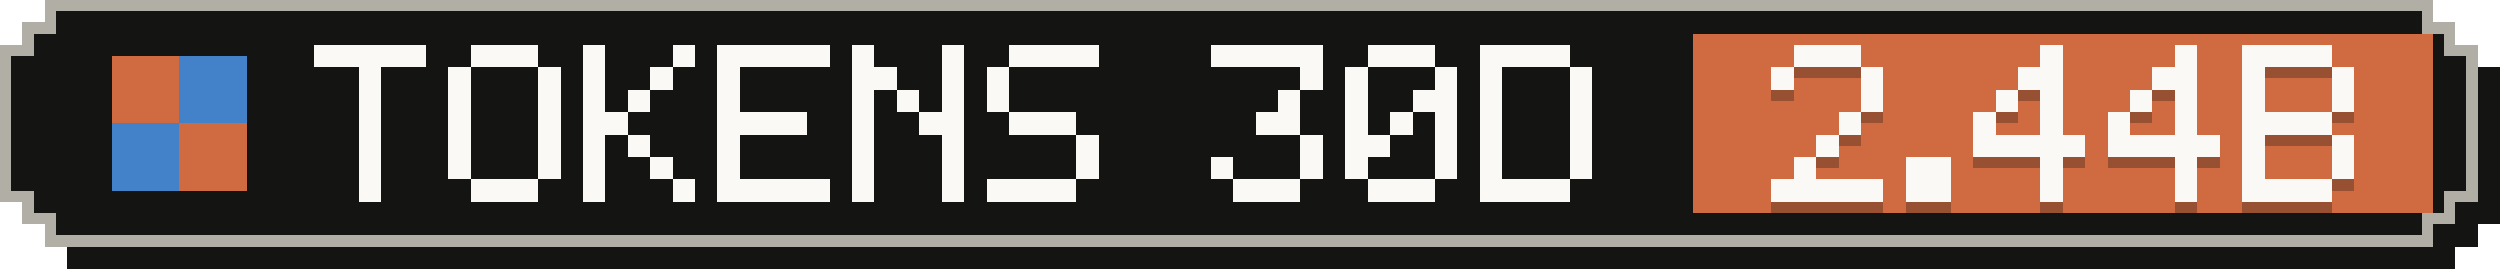
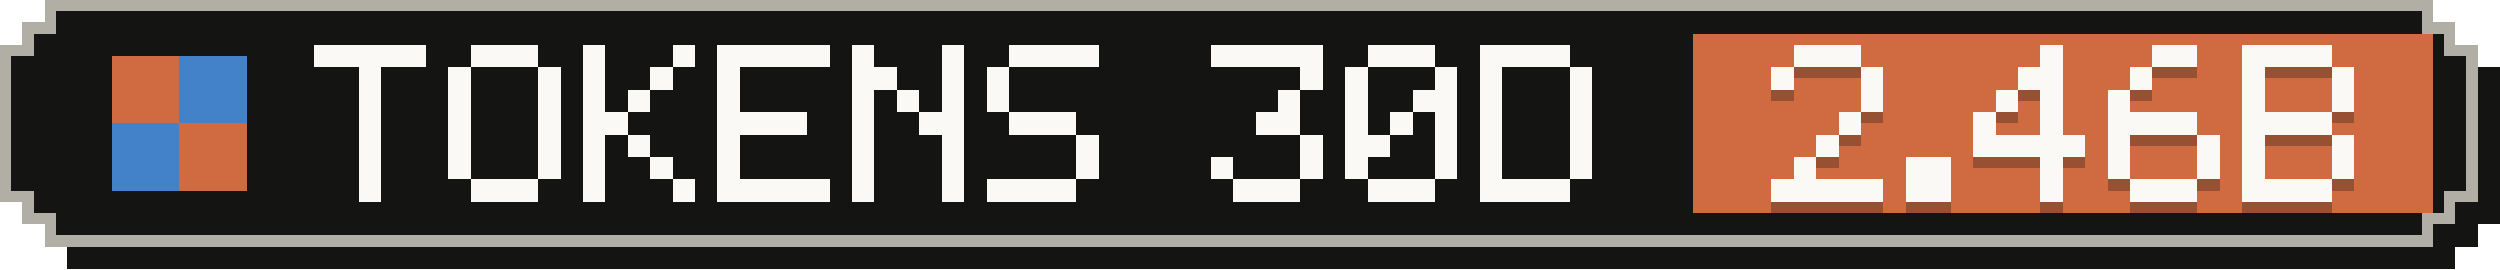
- <svg xmlns="http://www.w3.org/2000/svg" width="223" height="24" viewBox="0 0 223 24" role="img" aria-label="Tokens, last 30 days: 2.44B">
+ <svg xmlns="http://www.w3.org/2000/svg" width="223" height="24" viewBox="0 0 223 24" role="img" aria-label="Tokens, last 30 days: 2.46B">
  <g shape-rendering="crispEdges">
    <path fill="#141413" d="M6,2 H219 V4 H221 V6 H223 V20 H221 V22 H219 V24 H6 V22 H4 V20 H2 V6 H4 V4 H6 Z" />
    <path fill="#b0aea5" d="M4,0 H217 V2 H219 V4 H221 V18 H219 V20 H217 V22 H4 V20 H2 V18 H0 V4 H2 V2 H4 Z" />
    <path fill="#141413" d="M5,1 H216 V3 H218 V5 H220 V17 H218 V19 H216 V21 H5 V19 H3 V17 H1 V5 H3 V3 H5 Z" />
    <rect fill="#d06a41" x="151" y="3" width="66" height="16" />
    <g fill="#d06a41">
      <rect x="10" y="5" width="6" height="6" />
      <rect x="16" y="11" width="6" height="6" />
    </g>
    <g fill="#4382c9">
      <rect x="16" y="5" width="6" height="6" />
      <rect x="10" y="11" width="6" height="6" />
    </g>
    <g fill="#faf9f5">
      <rect x="28" y="4" width="10" height="2" />
      <rect x="32" y="6" width="2" height="2" />
      <rect x="32" y="8" width="2" height="2" />
      <rect x="32" y="10" width="2" height="2" />
      <rect x="32" y="12" width="2" height="2" />
      <rect x="32" y="14" width="2" height="2" />
      <rect x="32" y="16" width="2" height="2" />
      <rect x="42" y="4" width="6" height="2" />
      <rect x="40" y="6" width="2" height="2" />
      <rect x="48" y="6" width="2" height="2" />
      <rect x="40" y="8" width="2" height="2" />
      <rect x="48" y="8" width="2" height="2" />
      <rect x="40" y="10" width="2" height="2" />
      <rect x="48" y="10" width="2" height="2" />
      <rect x="40" y="12" width="2" height="2" />
      <rect x="48" y="12" width="2" height="2" />
      <rect x="40" y="14" width="2" height="2" />
      <rect x="48" y="14" width="2" height="2" />
      <rect x="42" y="16" width="6" height="2" />
      <rect x="52" y="4" width="2" height="2" />
      <rect x="60" y="4" width="2" height="2" />
      <rect x="52" y="6" width="2" height="2" />
      <rect x="58" y="6" width="2" height="2" />
      <rect x="52" y="8" width="2" height="2" />
      <rect x="56" y="8" width="2" height="2" />
      <rect x="52" y="10" width="4" height="2" />
      <rect x="52" y="12" width="2" height="2" />
      <rect x="56" y="12" width="2" height="2" />
      <rect x="52" y="14" width="2" height="2" />
      <rect x="58" y="14" width="2" height="2" />
      <rect x="52" y="16" width="2" height="2" />
      <rect x="60" y="16" width="2" height="2" />
      <rect x="64" y="4" width="10" height="2" />
      <rect x="64" y="6" width="2" height="2" />
      <rect x="64" y="8" width="2" height="2" />
      <rect x="64" y="10" width="8" height="2" />
      <rect x="64" y="12" width="2" height="2" />
      <rect x="64" y="14" width="2" height="2" />
      <rect x="64" y="16" width="10" height="2" />
      <rect x="76" y="4" width="2" height="2" />
      <rect x="84" y="4" width="2" height="2" />
      <rect x="76" y="6" width="4" height="2" />
      <rect x="84" y="6" width="2" height="2" />
      <rect x="76" y="8" width="2" height="2" />
      <rect x="80" y="8" width="2" height="2" />
      <rect x="84" y="8" width="2" height="2" />
      <rect x="76" y="10" width="2" height="2" />
      <rect x="82" y="10" width="4" height="2" />
      <rect x="76" y="12" width="2" height="2" />
      <rect x="84" y="12" width="2" height="2" />
      <rect x="76" y="14" width="2" height="2" />
      <rect x="84" y="14" width="2" height="2" />
      <rect x="76" y="16" width="2" height="2" />
      <rect x="84" y="16" width="2" height="2" />
      <rect x="90" y="4" width="8" height="2" />
      <rect x="88" y="6" width="2" height="2" />
      <rect x="88" y="8" width="2" height="2" />
      <rect x="90" y="10" width="6" height="2" />
      <rect x="96" y="12" width="2" height="2" />
      <rect x="96" y="14" width="2" height="2" />
      <rect x="88" y="16" width="8" height="2" />
      <rect x="108" y="4" width="10" height="2" />
      <rect x="116" y="6" width="2" height="2" />
      <rect x="114" y="8" width="2" height="2" />
      <rect x="112" y="10" width="4" height="2" />
      <rect x="116" y="12" width="2" height="2" />
      <rect x="108" y="14" width="2" height="2" />
      <rect x="116" y="14" width="2" height="2" />
      <rect x="110" y="16" width="6" height="2" />
      <rect x="122" y="4" width="6" height="2" />
      <rect x="120" y="6" width="2" height="2" />
      <rect x="128" y="6" width="2" height="2" />
      <rect x="120" y="8" width="2" height="2" />
      <rect x="126" y="8" width="4" height="2" />
      <rect x="120" y="10" width="2" height="2" />
      <rect x="124" y="10" width="2" height="2" />
      <rect x="128" y="10" width="2" height="2" />
      <rect x="120" y="12" width="4" height="2" />
      <rect x="128" y="12" width="2" height="2" />
      <rect x="120" y="14" width="2" height="2" />
      <rect x="128" y="14" width="2" height="2" />
      <rect x="122" y="16" width="6" height="2" />
      <rect x="132" y="4" width="8" height="2" />
      <rect x="132" y="6" width="2" height="2" />
      <rect x="140" y="6" width="2" height="2" />
      <rect x="132" y="8" width="2" height="2" />
      <rect x="140" y="8" width="2" height="2" />
      <rect x="132" y="10" width="2" height="2" />
      <rect x="140" y="10" width="2" height="2" />
      <rect x="132" y="12" width="2" height="2" />
      <rect x="140" y="12" width="2" height="2" />
      <rect x="132" y="14" width="2" height="2" />
      <rect x="140" y="14" width="2" height="2" />
      <rect x="132" y="16" width="8" height="2" />
    </g>
    <g fill="#141413" fill-opacity=".3">
      <rect x="160" y="5" width="6" height="2" />
      <rect x="158" y="7" width="2" height="2" />
      <rect x="166" y="7" width="2" height="2" />
      <rect x="166" y="9" width="2" height="2" />
      <rect x="164" y="11" width="2" height="2" />
      <rect x="162" y="13" width="2" height="2" />
      <rect x="160" y="15" width="2" height="2" />
      <rect x="158" y="17" width="10" height="2" />
      <rect x="170" y="15" width="4" height="2" />
      <rect x="170" y="17" width="4" height="2" />
      <rect x="182" y="5" width="2" height="2" />
      <rect x="180" y="7" width="4" height="2" />
      <rect x="178" y="9" width="2" height="2" />
      <rect x="182" y="9" width="2" height="2" />
      <rect x="176" y="11" width="2" height="2" />
      <rect x="182" y="11" width="2" height="2" />
      <rect x="176" y="13" width="10" height="2" />
      <rect x="182" y="15" width="2" height="2" />
      <rect x="182" y="17" width="2" height="2" />
-       <rect x="194" y="5" width="2" height="2" />
-       <rect x="192" y="7" width="4" height="2" />
-       <rect x="190" y="9" width="2" height="2" />
-       <rect x="194" y="9" width="2" height="2" />
-       <rect x="188" y="11" width="2" height="2" />
-       <rect x="194" y="11" width="2" height="2" />
-       <rect x="188" y="13" width="10" height="2" />
-       <rect x="194" y="15" width="2" height="2" />
-       <rect x="194" y="17" width="2" height="2" />
+       <rect x="192" y="5" width="4" height="2" />
+       <rect x="190" y="7" width="2" height="2" />
+       <rect x="188" y="9" width="2" height="2" />
+       <rect x="188" y="11" width="8" height="2" />
+       <rect x="188" y="13" width="2" height="2" />
+       <rect x="196" y="13" width="2" height="2" />
+       <rect x="188" y="15" width="2" height="2" />
+       <rect x="196" y="15" width="2" height="2" />
+       <rect x="190" y="17" width="6" height="2" />
      <rect x="200" y="5" width="8" height="2" />
      <rect x="200" y="7" width="2" height="2" />
      <rect x="208" y="7" width="2" height="2" />
      <rect x="200" y="9" width="2" height="2" />
      <rect x="208" y="9" width="2" height="2" />
      <rect x="200" y="11" width="8" height="2" />
      <rect x="200" y="13" width="2" height="2" />
      <rect x="208" y="13" width="2" height="2" />
      <rect x="200" y="15" width="2" height="2" />
      <rect x="208" y="15" width="2" height="2" />
      <rect x="200" y="17" width="8" height="2" />
    </g>
    <g fill="#faf9f5">
      <rect x="160" y="4" width="6" height="2" />
      <rect x="158" y="6" width="2" height="2" />
      <rect x="166" y="6" width="2" height="2" />
      <rect x="166" y="8" width="2" height="2" />
      <rect x="164" y="10" width="2" height="2" />
      <rect x="162" y="12" width="2" height="2" />
      <rect x="160" y="14" width="2" height="2" />
      <rect x="158" y="16" width="10" height="2" />
      <rect x="170" y="14" width="4" height="2" />
      <rect x="170" y="16" width="4" height="2" />
      <rect x="182" y="4" width="2" height="2" />
      <rect x="180" y="6" width="4" height="2" />
      <rect x="178" y="8" width="2" height="2" />
      <rect x="182" y="8" width="2" height="2" />
      <rect x="176" y="10" width="2" height="2" />
      <rect x="182" y="10" width="2" height="2" />
      <rect x="176" y="12" width="10" height="2" />
      <rect x="182" y="14" width="2" height="2" />
      <rect x="182" y="16" width="2" height="2" />
-       <rect x="194" y="4" width="2" height="2" />
-       <rect x="192" y="6" width="4" height="2" />
-       <rect x="190" y="8" width="2" height="2" />
-       <rect x="194" y="8" width="2" height="2" />
-       <rect x="188" y="10" width="2" height="2" />
-       <rect x="194" y="10" width="2" height="2" />
-       <rect x="188" y="12" width="10" height="2" />
-       <rect x="194" y="14" width="2" height="2" />
-       <rect x="194" y="16" width="2" height="2" />
+       <rect x="192" y="4" width="4" height="2" />
+       <rect x="190" y="6" width="2" height="2" />
+       <rect x="188" y="8" width="2" height="2" />
+       <rect x="188" y="10" width="8" height="2" />
+       <rect x="188" y="12" width="2" height="2" />
+       <rect x="196" y="12" width="2" height="2" />
+       <rect x="188" y="14" width="2" height="2" />
+       <rect x="196" y="14" width="2" height="2" />
+       <rect x="190" y="16" width="6" height="2" />
      <rect x="200" y="4" width="8" height="2" />
      <rect x="200" y="6" width="2" height="2" />
      <rect x="208" y="6" width="2" height="2" />
      <rect x="200" y="8" width="2" height="2" />
      <rect x="208" y="8" width="2" height="2" />
      <rect x="200" y="10" width="8" height="2" />
      <rect x="200" y="12" width="2" height="2" />
      <rect x="208" y="12" width="2" height="2" />
      <rect x="200" y="14" width="2" height="2" />
      <rect x="208" y="14" width="2" height="2" />
      <rect x="200" y="16" width="8" height="2" />
    </g>
  </g>
</svg>
